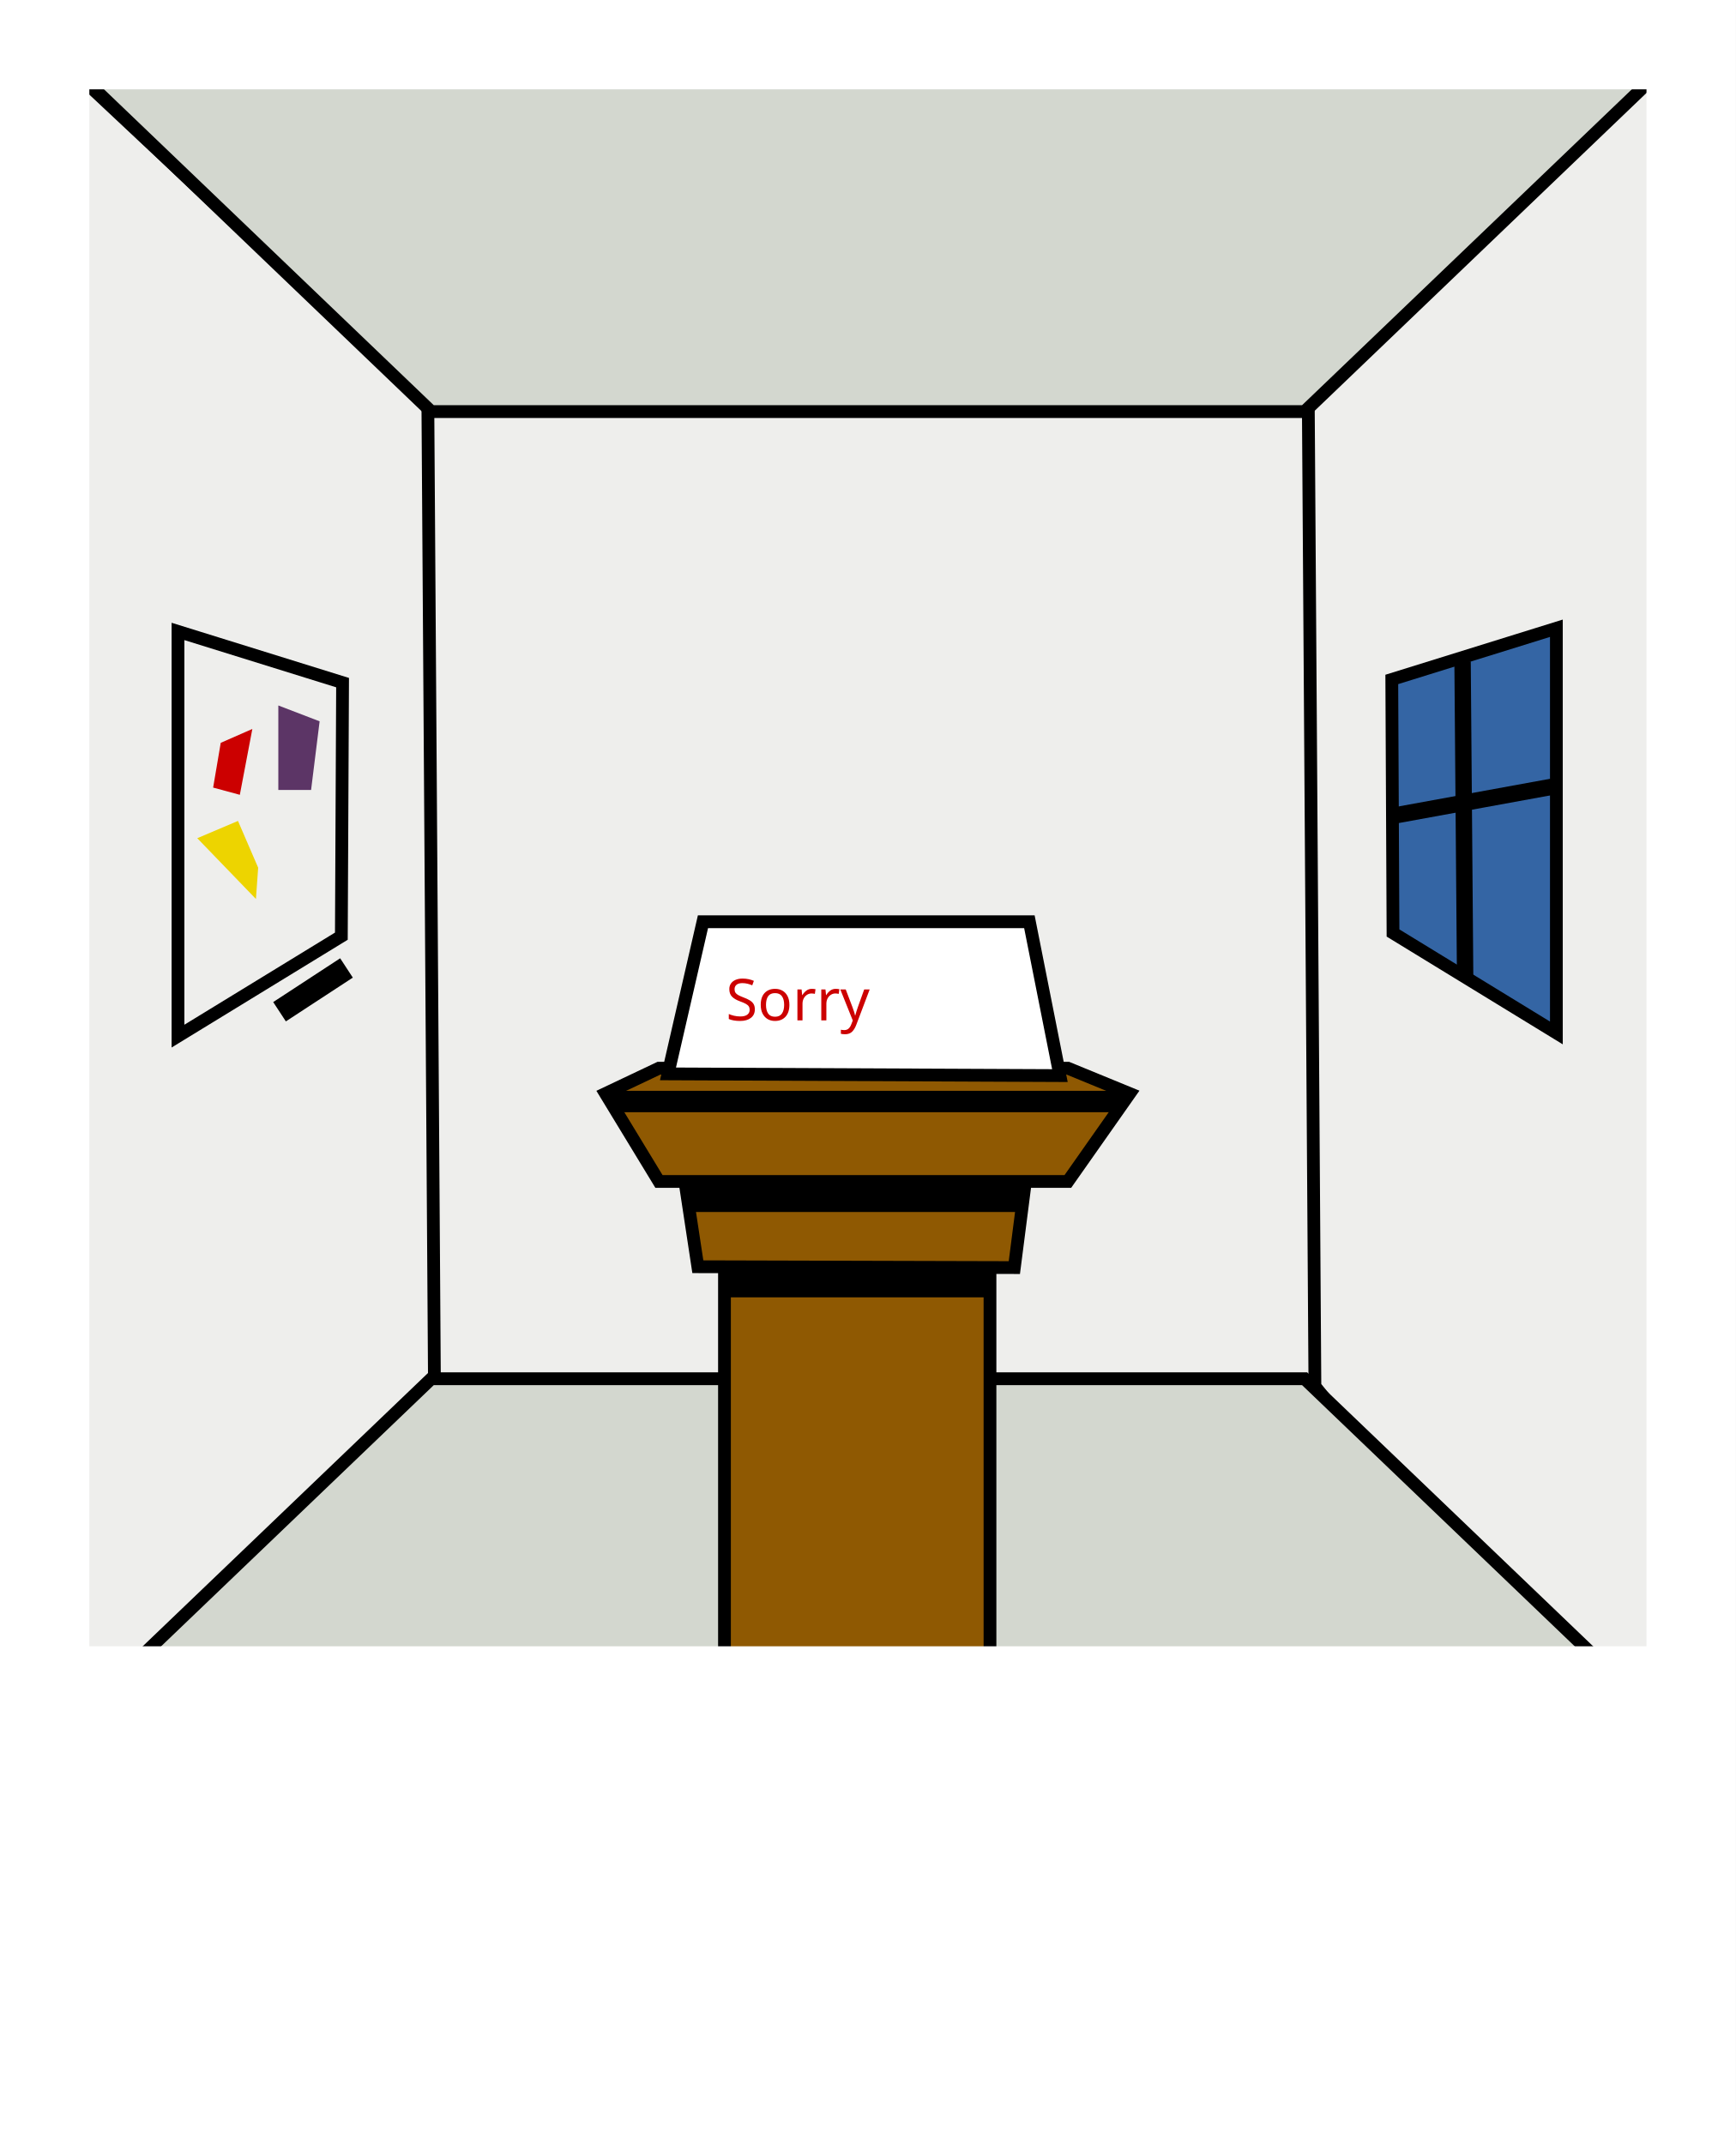
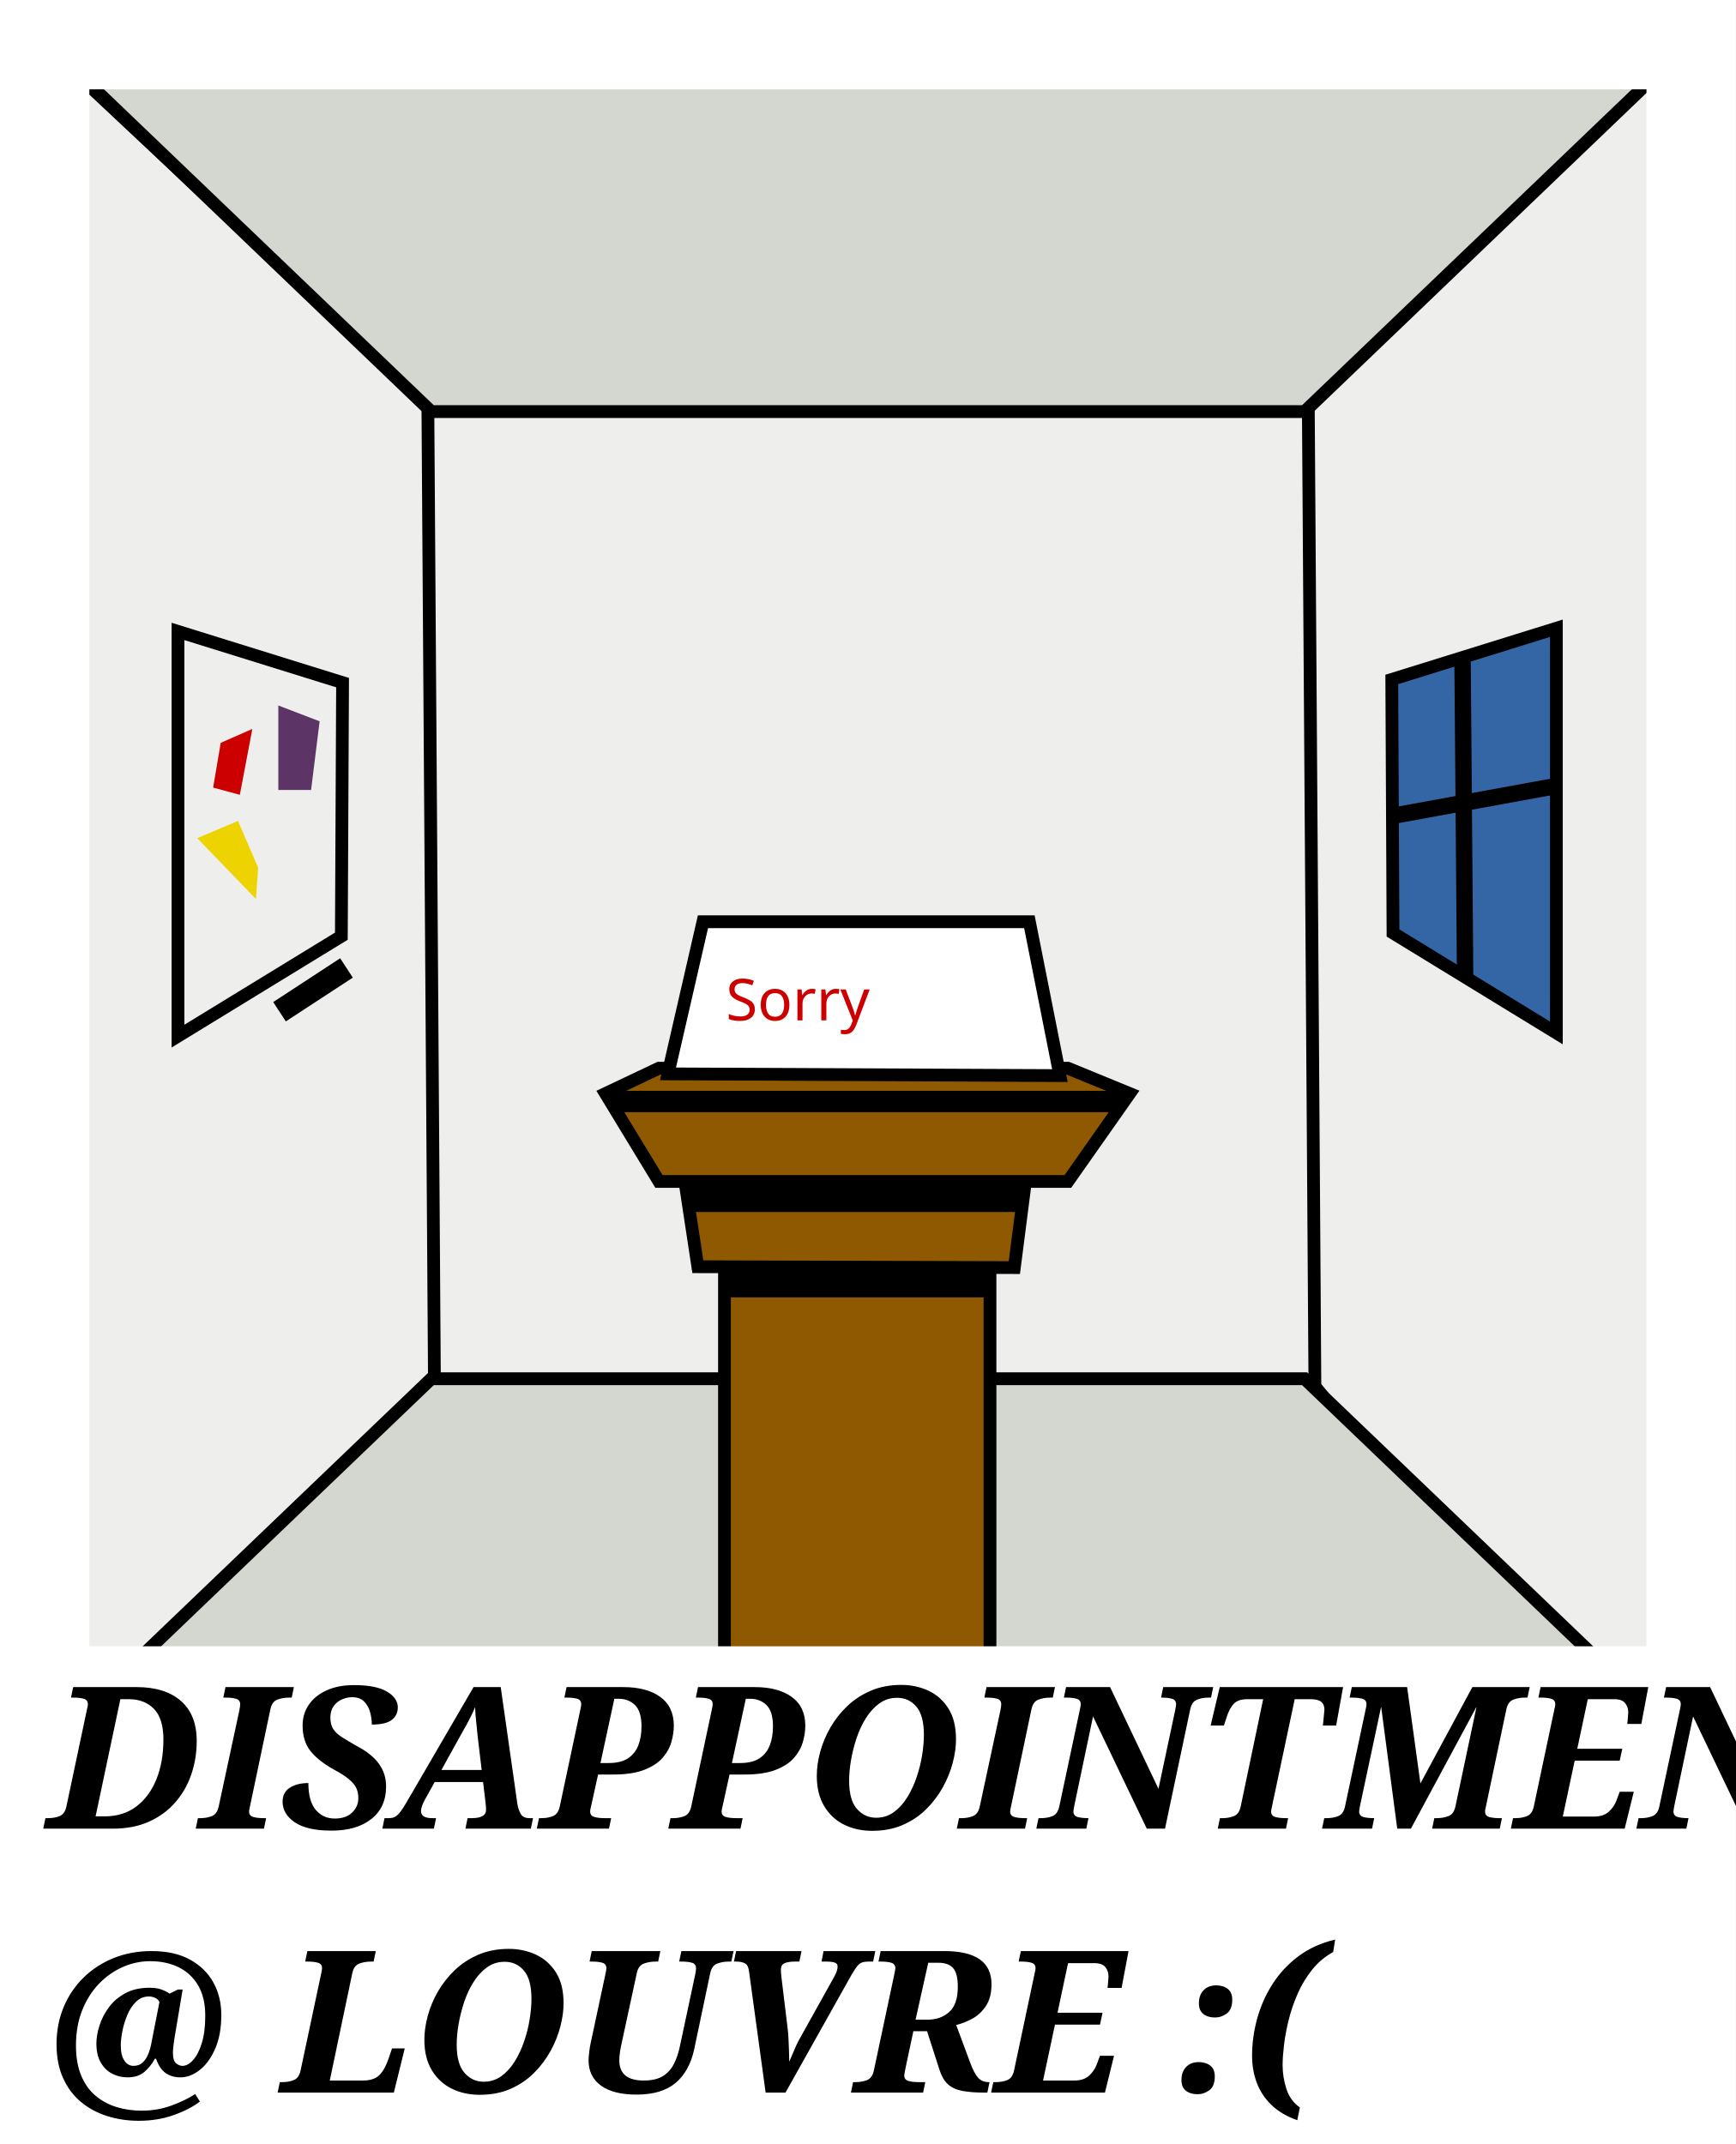
<svg xmlns="http://www.w3.org/2000/svg" width="1360" height="1680" viewBox="0 0 1360 1680" version="1.1" id="svg1">
  <defs id="defs1" />
  <g id="layer1">
    <rect style="fill:#eeeeec;stroke:none;stroke-width:7.559;stroke-linecap:square;paint-order:fill markers stroke" id="rect2" width="1220" height="1220" x="70" y="70" />
    <path id="rect7-3-6" style="fill:#eeeeec;stroke:#000000;stroke-width:10;stroke-linecap:square;paint-order:fill markers stroke" d="M 1319.287,1442.908 1030.215,1086.295 1024.812,283.916 1327.392,21.86 Z" />
    <path id="rect7" style="fill:#eeeeec;stroke:#000000;stroke-width:10;stroke-linecap:square;paint-order:fill markers stroke" d="M 29.927,29.718 335.21,316.089 340.613,1118.467 43.435,1439.959 Z" />
    <path id="rect7-3" style="fill:#d3d7cf;stroke:#000000;stroke-width:10;stroke-linecap:square;paint-order:fill markers stroke" d="M 16.369,14.531 337.861,322.516 H 535.76 824.238 1022.139 L 1343.631,14.531 H 1013.351 346.648 Z" />
    <path id="rect7-3-8" style="fill:#d3d7cf;stroke:#000000;stroke-width:10;stroke-linecap:square;paint-order:fill markers stroke" d="M 16.369,1388.339 337.861,1080.355 h 197.898 288.479 197.9 l 321.492,307.984 H 1013.351 346.648 Z" />
    <g id="g6" transform="translate(24.0867,164.616)">
      <path id="rect3" style="fill:#8f5902;stroke:#000000;stroke-width:10;stroke-linecap:square;paint-order:fill markers stroke" d="m 450.322,692.268 41.879,-19.866 h 320.355 l 48.411,19.866 -48.411,68.891 H 492.2 Z" />
      <path id="rect4" style="fill:#8f5902;stroke:#000000;stroke-width:10;stroke-linecap:square;paint-order:fill markers stroke" d="m 513.203,765.598 h 265.536 l -8.105,63.041 -247.975,-0.675 z" />
      <rect style="fill:#8f5902;stroke:#000000;stroke-width:10;stroke-linecap:square;stroke-dasharray:none;stroke-opacity:1;paint-order:fill markers stroke" id="rect5" width="208.024" height="543.024" x="543.527" y="836.804" />
      <rect style="fill:#000000;stroke:#000000;stroke-width:10;stroke-linecap:square;stroke-dasharray:none;stroke-opacity:1;paint-order:fill markers stroke" id="rect6" width="195.867" height="6.754" x="546.401" y="840.201" />
      <rect style="fill:#000000;stroke:#000000;stroke-width:10;stroke-linecap:square;stroke-dasharray:none;stroke-opacity:1;paint-order:fill markers stroke" id="rect6-5" width="248.548" height="6.754" x="522.498" y="773.325" />
      <rect style="fill:#000000;stroke:#000000;stroke-width:10;stroke-linecap:square;stroke-dasharray:none;stroke-opacity:1;paint-order:fill markers stroke" id="rect6-5-8" width="390.349" height="6.754" x="459.728" y="695.131" />
    </g>
    <path id="rect1" style="fill:#ffffff;stroke-width:2;stroke-linecap:square;paint-order:fill markers stroke;stroke:none" d="M 0 0 L 0 1680 L 1360 1680 L 1360 0 L 0 0 z M 70 70 L 1290 70 L 1290 1290 L 70 1290 L 70 70 z " />
    <path id="rect8" style="fill:#eeeeec;stroke:#000000;stroke-width:10;stroke-linecap:square;paint-order:fill markers stroke" d="m 139.454,494.775 128.947,40.117 -0.955,198.674 -127.992,78.323 z" />
    <rect style="fill:#eeeeec;stroke:#000000;stroke-width:10;stroke-linecap:square;stroke-dasharray:none;stroke-opacity:1;paint-order:fill markers stroke" id="rect9" width="52.681" height="8.105" x="-245.534" y="779.327" transform="rotate(-33.17801)" />
    <path id="rect10" style="fill:#5c3566;stroke-width:10;stroke-linecap:square;paint-order:fill markers stroke" d="m 218.067,552.793 32.351,12.417 -6.686,53.772 h -25.665 z" />
    <path id="rect10-7" style="fill:#edd400;stroke-width:10;stroke-linecap:square;paint-order:fill markers stroke" d="m 154.554,656.796 31.901,-13.532 15.816,36.648 -1.752,24.51 z" />
    <path id="rect10-7-3" style="fill:#cc0000;stroke-width:10;stroke-linecap:square;paint-order:fill markers stroke" d="m 172.94,582.074 24.767,-10.877 -9.803,51.599 -20.913,-5.664 z" />
    <path id="rect8-0" style="fill:#3465a4;stroke:#000000;stroke-width:10;stroke-linecap:square;paint-order:fill markers stroke" d="m 1219.394,492.281 -128.947,40.117 0.955,198.674 127.992,78.323 z" />
    <rect style="fill:#000000;fill-opacity:1;stroke:none;stroke-width:10;stroke-linecap:square;stroke-dasharray:none;stroke-opacity:1;paint-order:fill markers stroke" id="rect11-4" width="124.207" height="12.841" x="-1079.672" y="818.499" transform="matrix(-0.9837315,0.1796451,0.1864929,0.9824563,0,0)" />
    <rect style="fill:#000000;fill-opacity:1;stroke:none;stroke-width:10.004;stroke-linecap:square;stroke-dasharray:none;stroke-opacity:1;paint-order:fill markers stroke" id="rect11-3-1" width="246.645" height="12.851" x="-817.602" y="-1148.885" transform="matrix(-0.00812731,-0.999967,-0.9989485,0.04584548,0,0)" />
    <path id="rect11" style="fill:#ffffff;stroke:#000000;stroke-width:10;stroke-linecap:square;paint-order:fill markers stroke" d="M 550.762,722.26 H 806.504 L 830.423,842.822 523.351,841.471 Z" />
    <text xml:space="preserve" style="font-style:normal;font-variant:normal;font-weight:normal;font-stretch:normal;font-size:45.265px;line-height:1.25;font-family:'Press Start K';-inkscape-font-specification:'Press Start K';letter-spacing:0px;word-spacing:0px;fill:#cc0000;fill-opacity:1;stroke:none;stroke-width:1" x="568.689" y="799.556" id="text11">
      <tspan id="tspan11" x="568.689" y="799.556" style="stroke-width:1;fill:#cc0000">Sorry</tspan>
    </text>
+     <text xml:space="preserve" style="font-size:155.363px;line-height:1.25;font-family:NSimSun;-inkscape-font-specification:NSimSun;letter-spacing:0px;word-spacing:0px;stroke-width:1" x="37.608" y="1432.901" id="text8">
+       <tspan id="tspan8" x="37.608" y="1432.901" style="font-style:italic;font-variant:normal;font-weight:bold;font-stretch:normal;font-size:155.363px;font-family:Caladea;-inkscape-font-specification:'Caladea, Bold Italic';font-variant-ligatures:normal;font-variant-caps:normal;font-variant-numeric:normal;font-variant-east-asian:normal;stroke-width:1">DISAPPOINTMENT</tspan>
+       <tspan x="37.608" y="1639.747" style="font-style:italic;font-variant:normal;font-weight:bold;font-stretch:normal;font-size:155.363px;font-family:Caladea;-inkscape-font-specification:'Caladea, Bold Italic';font-variant-ligatures:normal;font-variant-caps:normal;font-variant-numeric:normal;font-variant-east-asian:normal;stroke-width:1" id="tspan1">@ LOUVRE :(</tspan>
+     </text>
  </g>
</svg>
